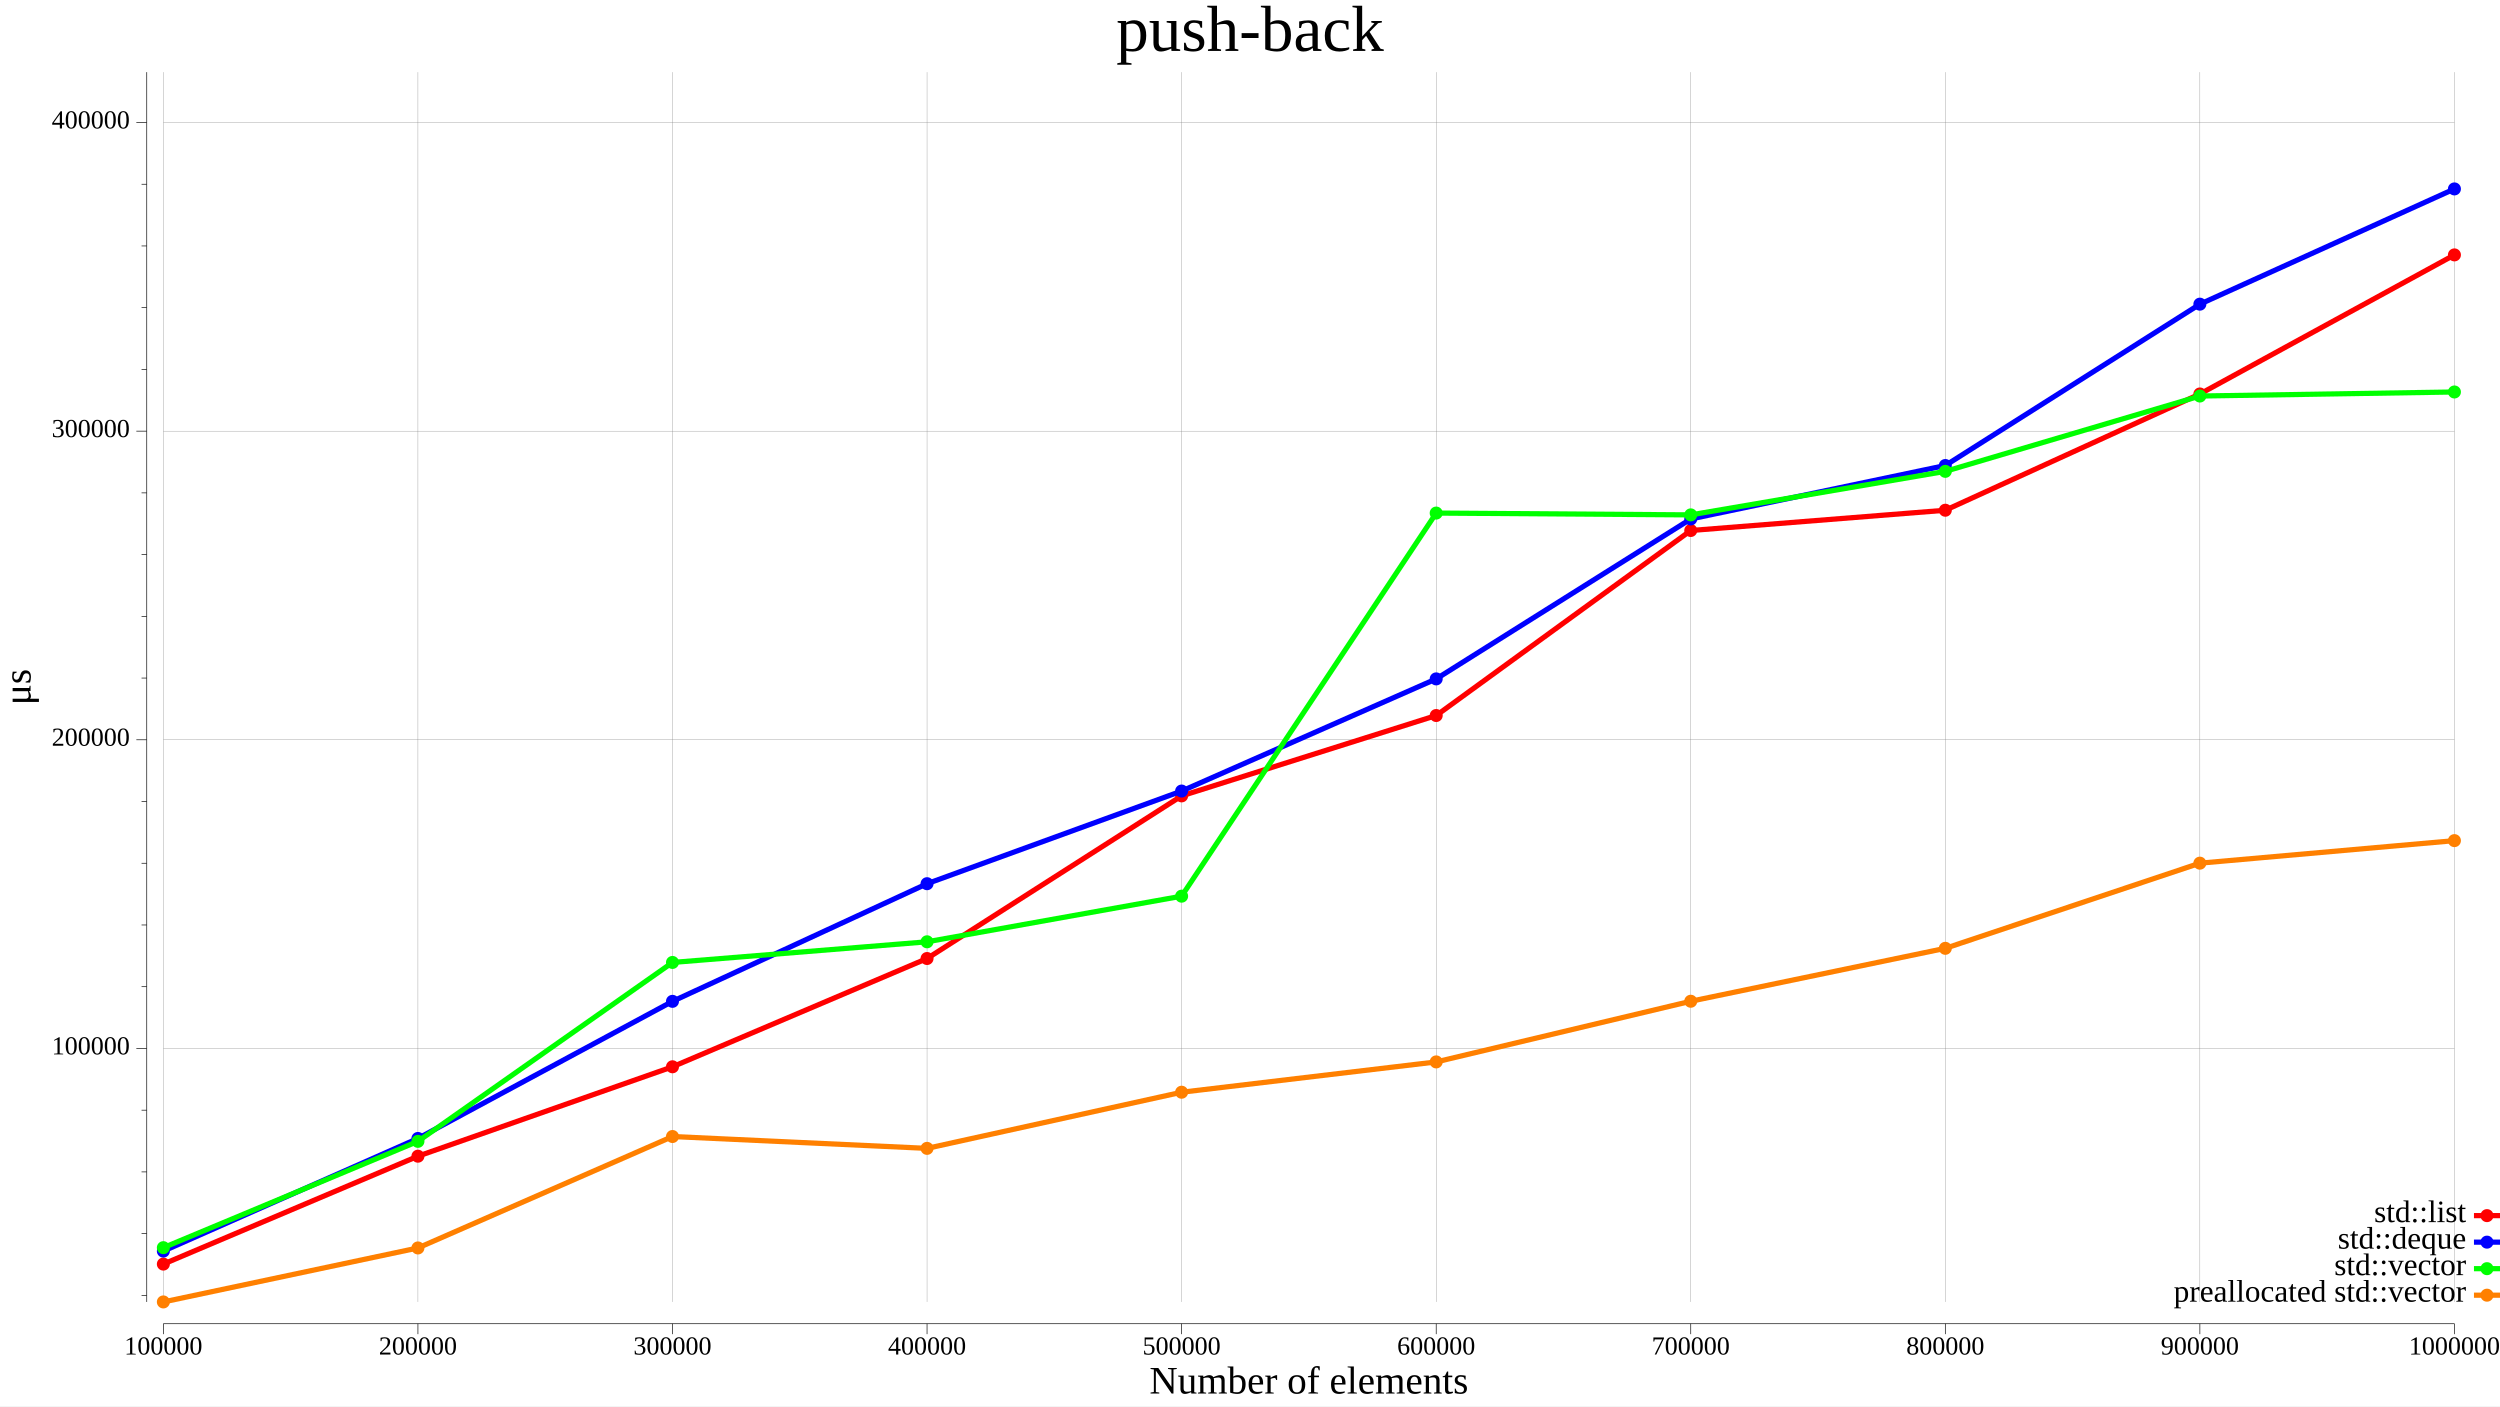
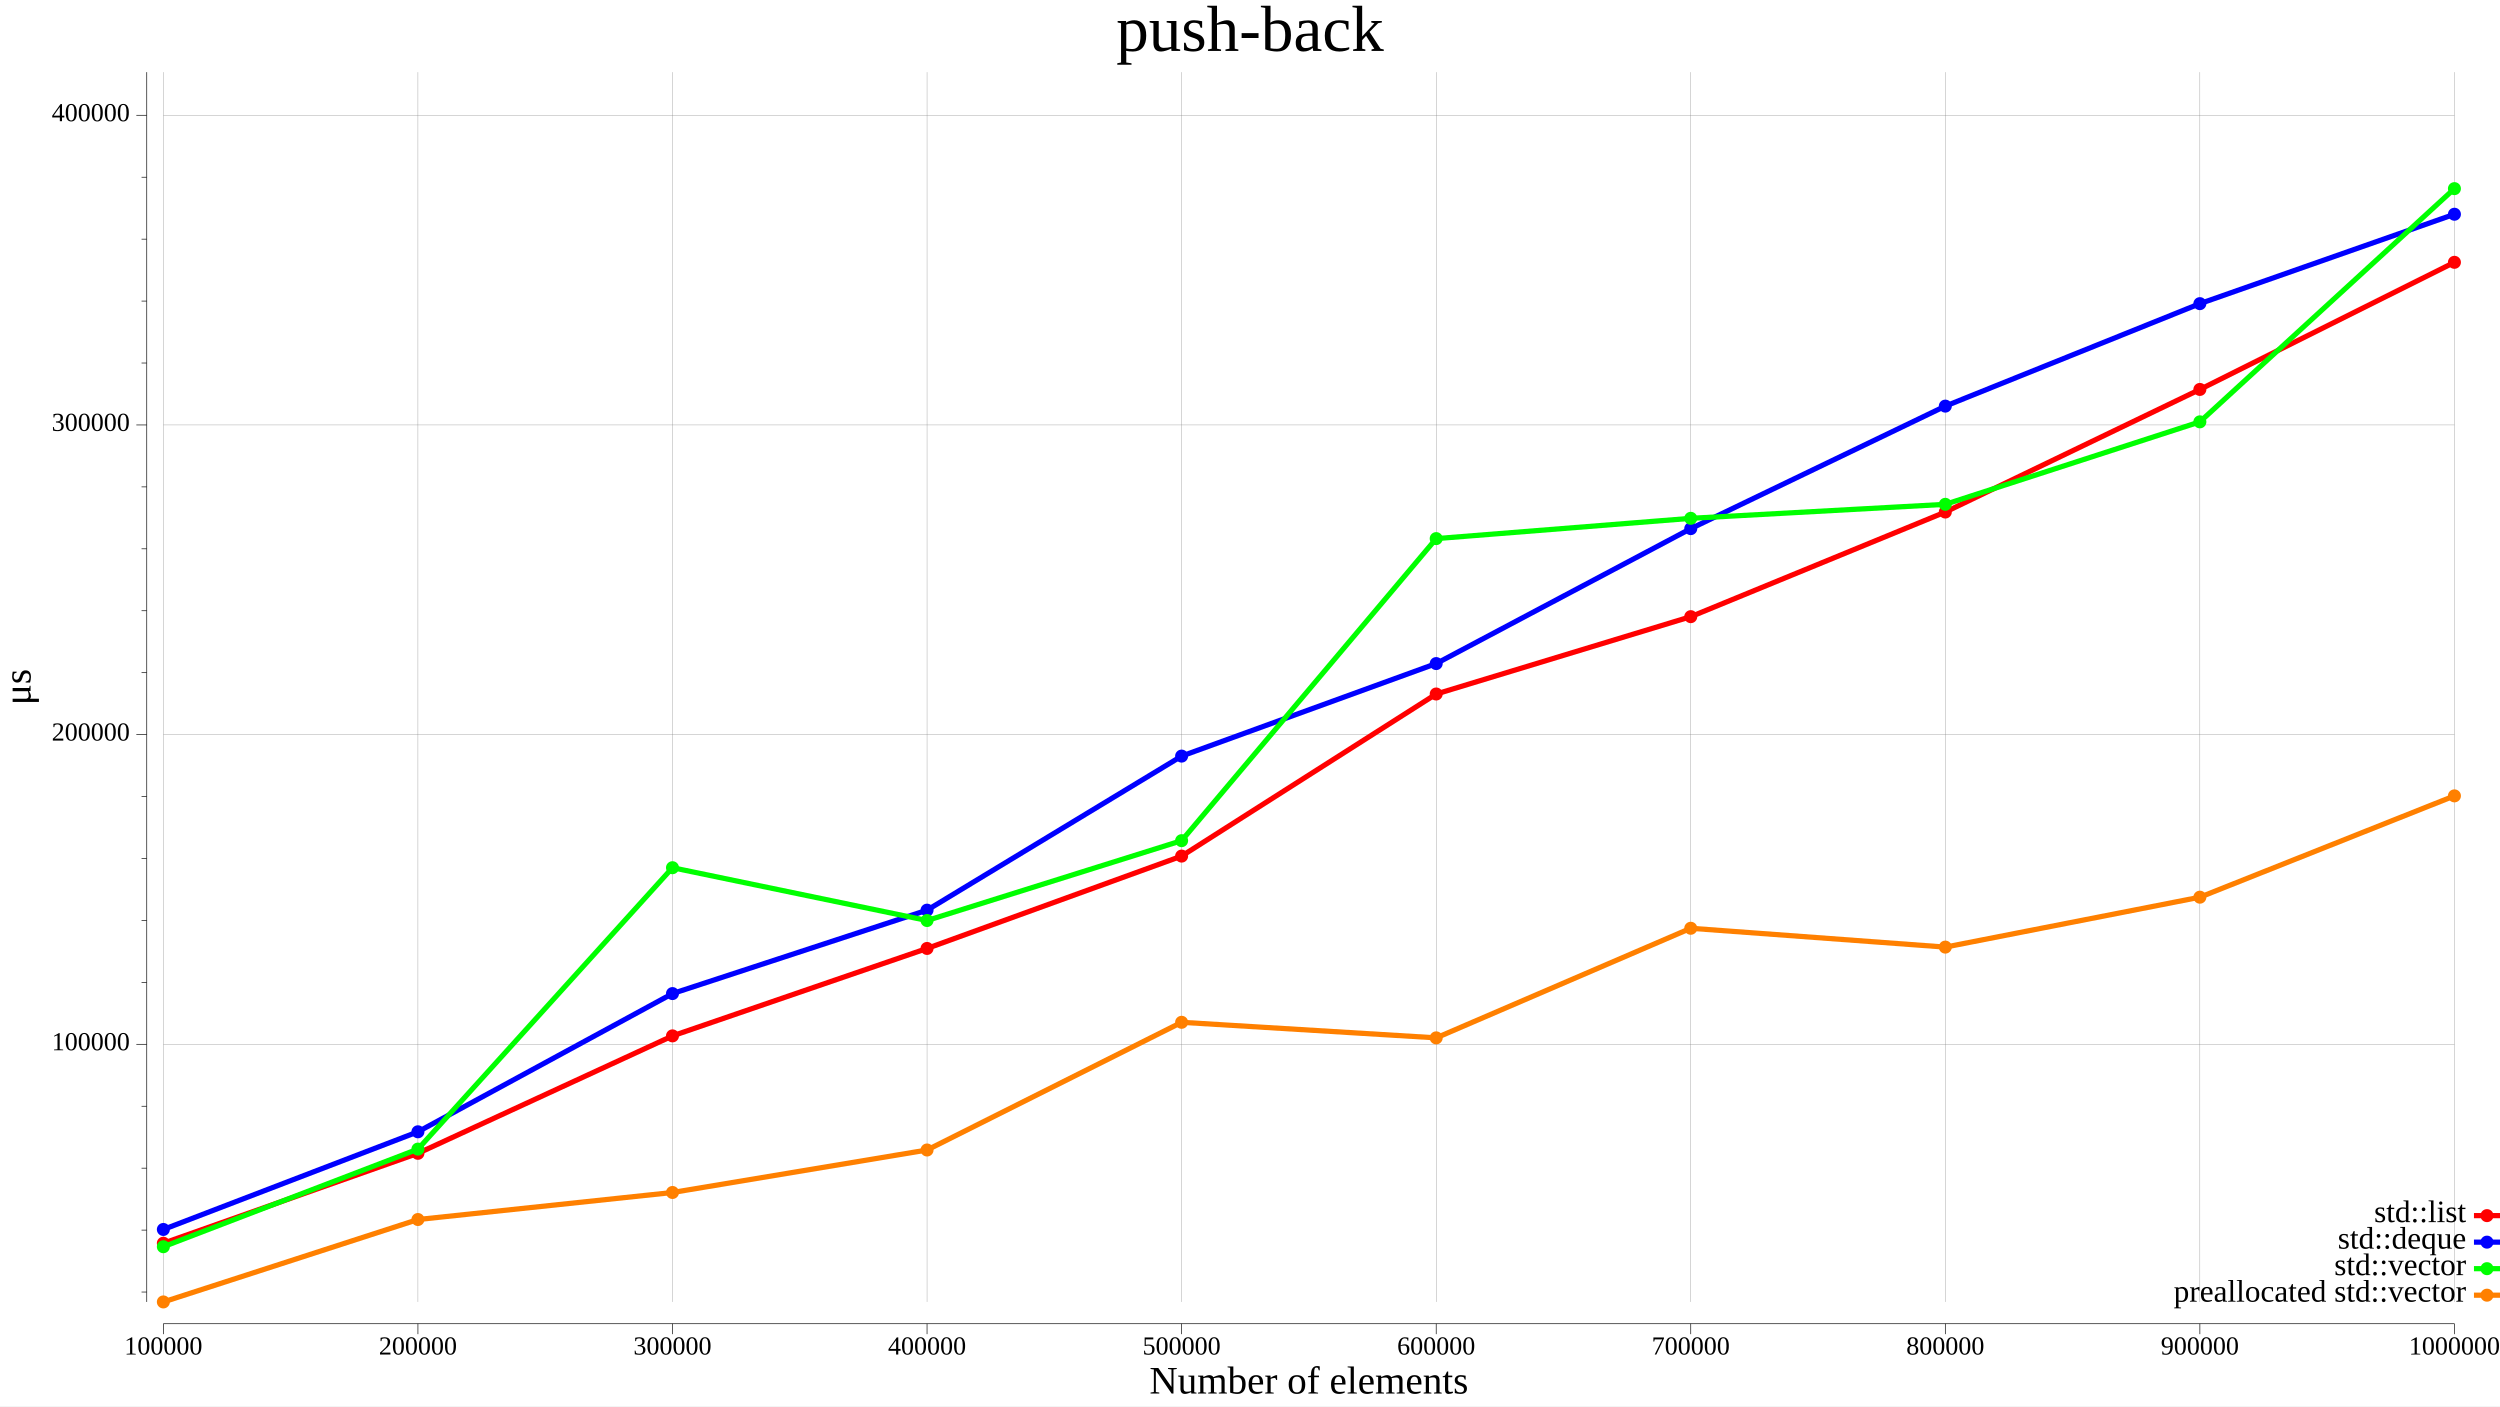
<svg xmlns="http://www.w3.org/2000/svg" width="1920pt" height="1080pt" viewBox="0 0 1920 1080">
  <g transform="scale(1, -1) translate(0, -1080)">
    <path d="M0,0L1920,0L1920,1080L0,1080Z" style="fill:#FFFFFF" />
    <text x="857.25" y="-1040.9" transform="scale(1, -1)" style="font-family:Liberation Serif;font-variant:normal;font-weight:normal;font-style:normal;font-size:50px">push-back</text>
    <text x="882.77" y="-9.756" transform="scale(1, -1)" style="font-family:Liberation Serif;font-variant:normal;font-weight:normal;font-style:normal;font-size:30px">Number of elements</text>
    <text x="95.462" y="-39.727" transform="scale(1, -1)" style="font-family:Liberation Serif;font-variant:normal;font-weight:normal;font-style:normal;font-size:20px">100000</text>
    <text x="290.97" y="-39.727" transform="scale(1, -1)" style="font-family:Liberation Serif;font-variant:normal;font-weight:normal;font-style:normal;font-size:20px">200000</text>
    <text x="486.47" y="-39.727" transform="scale(1, -1)" style="font-family:Liberation Serif;font-variant:normal;font-weight:normal;font-style:normal;font-size:20px">300000</text>
    <text x="681.97" y="-39.727" transform="scale(1, -1)" style="font-family:Liberation Serif;font-variant:normal;font-weight:normal;font-style:normal;font-size:20px">400000</text>
    <text x="877.48" y="-39.727" transform="scale(1, -1)" style="font-family:Liberation Serif;font-variant:normal;font-weight:normal;font-style:normal;font-size:20px">500000</text>
    <text x="1073" y="-39.727" transform="scale(1, -1)" style="font-family:Liberation Serif;font-variant:normal;font-weight:normal;font-style:normal;font-size:20px">600000</text>
    <text x="1268.5" y="-39.727" transform="scale(1, -1)" style="font-family:Liberation Serif;font-variant:normal;font-weight:normal;font-style:normal;font-size:20px">700000</text>
    <text x="1464" y="-39.727" transform="scale(1, -1)" style="font-family:Liberation Serif;font-variant:normal;font-weight:normal;font-style:normal;font-size:20px">800000</text>
    <text x="1659.5" y="-39.727" transform="scale(1, -1)" style="font-family:Liberation Serif;font-variant:normal;font-weight:normal;font-style:normal;font-size:20px">900000</text>
    <text x="1850" y="-39.727" transform="scale(1, -1)" style="font-family:Liberation Serif;font-variant:normal;font-weight:normal;font-style:normal;font-size:20px">1000000</text>
    <path d="M125.46,55.371L125.46,63.371" style="fill:none;stroke:#000000;stroke-width:0.5" />
    <path d="M320.97,55.371L320.97,63.371" style="fill:none;stroke:#000000;stroke-width:0.5" />
    <path d="M516.47,55.371L516.47,63.371" style="fill:none;stroke:#000000;stroke-width:0.5" />
    <path d="M711.97,55.371L711.97,63.371" style="fill:none;stroke:#000000;stroke-width:0.5" />
    <path d="M907.48,55.371L907.48,63.371" style="fill:none;stroke:#000000;stroke-width:0.5" />
    <path d="M1103,55.371L1103,63.371" style="fill:none;stroke:#000000;stroke-width:0.5" />
    <path d="M1298.5,55.371L1298.5,63.371" style="fill:none;stroke:#000000;stroke-width:0.5" />
    <path d="M1494,55.371L1494,63.371" style="fill:none;stroke:#000000;stroke-width:0.5" />
    <path d="M1689.5,55.371L1689.5,63.371" style="fill:none;stroke:#000000;stroke-width:0.5" />
    <path d="M1885,55.371L1885,63.371" style="fill:none;stroke:#000000;stroke-width:0.5" />
    <path d="M125.46,63.371L1885,63.371" style="fill:none;stroke:#000000;stroke-width:0.5" />
    <g transform="rotate(90)">
      <text x="538.49" y="23.467" transform="scale(1, -1)" style="font-family:Liberation Serif;font-variant:normal;font-weight:normal;font-style:normal;font-size:30px">μs</text>
    </g>
-     <text x="39.712" y="-270.23" transform="scale(1, -1)" style="font-family:Liberation Serif;font-variant:normal;font-weight:normal;font-style:normal;font-size:20px">100000</text>
-     <text x="39.712" y="-507.27" transform="scale(1, -1)" style="font-family:Liberation Serif;font-variant:normal;font-weight:normal;font-style:normal;font-size:20px">200000</text>
-     <text x="39.712" y="-744.31" transform="scale(1, -1)" style="font-family:Liberation Serif;font-variant:normal;font-weight:normal;font-style:normal;font-size:20px">300000</text>
-     <text x="39.712" y="-981.35" transform="scale(1, -1)" style="font-family:Liberation Serif;font-variant:normal;font-weight:normal;font-style:normal;font-size:20px">400000</text>
-     <path d="M104.71,274.8L112.71,274.8" style="fill:none;stroke:#000000;stroke-width:0.5" />
-     <path d="M104.71,511.84L112.71,511.84" style="fill:none;stroke:#000000;stroke-width:0.5" />
-     <path d="M104.71,748.88L112.71,748.88" style="fill:none;stroke:#000000;stroke-width:0.5" />
-     <path d="M104.71,985.92L112.71,985.92" style="fill:none;stroke:#000000;stroke-width:0.5" />
-     <path d="M108.71,85.169L112.71,85.169" style="fill:none;stroke:#000000;stroke-width:0.5" />
-     <path d="M108.71,132.58L112.71,132.58" style="fill:none;stroke:#000000;stroke-width:0.5" />
-     <path d="M108.71,179.98L112.71,179.98" style="fill:none;stroke:#000000;stroke-width:0.5" />
-     <path d="M108.71,227.39L112.71,227.39" style="fill:none;stroke:#000000;stroke-width:0.5" />
-     <path d="M108.71,322.21L112.71,322.21" style="fill:none;stroke:#000000;stroke-width:0.5" />
-     <path d="M108.71,369.62L112.71,369.62" style="fill:none;stroke:#000000;stroke-width:0.5" />
-     <path d="M108.71,417.03L112.71,417.03" style="fill:none;stroke:#000000;stroke-width:0.5" />
-     <path d="M108.71,464.43L112.71,464.43" style="fill:none;stroke:#000000;stroke-width:0.5" />
-     <path d="M108.71,559.25L112.71,559.25" style="fill:none;stroke:#000000;stroke-width:0.5" />
-     <path d="M108.71,606.66L112.71,606.66" style="fill:none;stroke:#000000;stroke-width:0.5" />
-     <path d="M108.71,654.07L112.71,654.07" style="fill:none;stroke:#000000;stroke-width:0.5" />
-     <path d="M108.71,701.47L112.71,701.47" style="fill:none;stroke:#000000;stroke-width:0.5" />
-     <path d="M108.71,796.29L112.71,796.29" style="fill:none;stroke:#000000;stroke-width:0.5" />
-     <path d="M108.71,843.7L112.71,843.7" style="fill:none;stroke:#000000;stroke-width:0.5" />
-     <path d="M108.71,891.11L112.71,891.11" style="fill:none;stroke:#000000;stroke-width:0.5" />
-     <path d="M108.71,938.51L112.71,938.51" style="fill:none;stroke:#000000;stroke-width:0.5" />
+     <text x="39.712" y="-273.41" transform="scale(1, -1)" style="font-family:Liberation Serif;font-variant:normal;font-weight:normal;font-style:normal;font-size:20px">100000</text>
+     <text x="39.712" y="-511.24" transform="scale(1, -1)" style="font-family:Liberation Serif;font-variant:normal;font-weight:normal;font-style:normal;font-size:20px">200000</text>
+     <text x="39.712" y="-749.07" transform="scale(1, -1)" style="font-family:Liberation Serif;font-variant:normal;font-weight:normal;font-style:normal;font-size:20px">300000</text>
+     <text x="39.712" y="-986.9" transform="scale(1, -1)" style="font-family:Liberation Serif;font-variant:normal;font-weight:normal;font-style:normal;font-size:20px">400000</text>
+     <path d="M104.71,277.98L112.71,277.98" style="fill:none;stroke:#000000;stroke-width:0.5" />
+     <path d="M104.71,515.81L112.71,515.81" style="fill:none;stroke:#000000;stroke-width:0.5" />
+     <path d="M104.71,753.64L112.71,753.64" style="fill:none;stroke:#000000;stroke-width:0.5" />
+     <path d="M104.71,991.47L112.71,991.47" style="fill:none;stroke:#000000;stroke-width:0.5" />
+     <path d="M108.71,87.716L112.71,87.716" style="fill:none;stroke:#000000;stroke-width:0.5" />
+     <path d="M108.71,135.28L112.71,135.28" style="fill:none;stroke:#000000;stroke-width:0.5" />
+     <path d="M108.71,182.85L112.71,182.85" style="fill:none;stroke:#000000;stroke-width:0.5" />
+     <path d="M108.71,230.41L112.71,230.41" style="fill:none;stroke:#000000;stroke-width:0.5" />
+     <path d="M108.71,325.54L112.71,325.54" style="fill:none;stroke:#000000;stroke-width:0.5" />
+     <path d="M108.71,373.11L112.71,373.11" style="fill:none;stroke:#000000;stroke-width:0.5" />
+     <path d="M108.71,420.68L112.71,420.68" style="fill:none;stroke:#000000;stroke-width:0.5" />
+     <path d="M108.71,468.24L112.71,468.24" style="fill:none;stroke:#000000;stroke-width:0.5" />
+     <path d="M108.71,563.37L112.71,563.37" style="fill:none;stroke:#000000;stroke-width:0.5" />
+     <path d="M108.71,610.94L112.71,610.94" style="fill:none;stroke:#000000;stroke-width:0.5" />
+     <path d="M108.71,658.51L112.71,658.51" style="fill:none;stroke:#000000;stroke-width:0.5" />
+     <path d="M108.71,706.07L112.71,706.07" style="fill:none;stroke:#000000;stroke-width:0.5" />
+     <path d="M108.71,801.2L112.71,801.2" style="fill:none;stroke:#000000;stroke-width:0.5" />
+     <path d="M108.71,848.77L112.71,848.77" style="fill:none;stroke:#000000;stroke-width:0.5" />
+     <path d="M108.71,896.33L112.71,896.33" style="fill:none;stroke:#000000;stroke-width:0.5" />
+     <path d="M108.71,943.9L112.71,943.9" style="fill:none;stroke:#000000;stroke-width:0.5" />
    <path d="M112.71,80.11L112.71,1024.6" style="fill:none;stroke:#000000;stroke-width:0.5" />
    <path d="M125.46,80.11L125.46,1024.6" style="fill:none;stroke:#808080;stroke-width:0.25" />
    <path d="M320.97,80.11L320.97,1024.6" style="fill:none;stroke:#808080;stroke-width:0.25" />
    <path d="M516.47,80.11L516.47,1024.6" style="fill:none;stroke:#808080;stroke-width:0.25" />
    <path d="M711.97,80.11L711.97,1024.6" style="fill:none;stroke:#808080;stroke-width:0.25" />
    <path d="M907.48,80.11L907.48,1024.6" style="fill:none;stroke:#808080;stroke-width:0.25" />
    <path d="M1103,80.11L1103,1024.6" style="fill:none;stroke:#808080;stroke-width:0.25" />
    <path d="M1298.5,80.11L1298.5,1024.6" style="fill:none;stroke:#808080;stroke-width:0.25" />
    <path d="M1494,80.11L1494,1024.6" style="fill:none;stroke:#808080;stroke-width:0.25" />
    <path d="M1689.5,80.11L1689.5,1024.6" style="fill:none;stroke:#808080;stroke-width:0.25" />
    <path d="M1885,80.11L1885,1024.6" style="fill:none;stroke:#808080;stroke-width:0.25" />
-     <path d="M125.46,274.8L1885,274.8" style="fill:none;stroke:#808080;stroke-width:0.25" />
-     <path d="M125.46,511.84L1885,511.84" style="fill:none;stroke:#808080;stroke-width:0.25" />
-     <path d="M125.46,748.88L1885,748.88" style="fill:none;stroke:#808080;stroke-width:0.25" />
-     <path d="M125.46,985.92L1885,985.92" style="fill:none;stroke:#808080;stroke-width:0.25" />
-     <path d="M125.46,109.18L320.97,192.04L516.47,260.71L711.97,343.86L907.48,468.76L1103,530.48L1298.5,672.57L1494,688.14L1689.5,777.42L1885,884.24" style="fill:none;stroke:#FF0000;stroke-width:4" />
-     <path d="M130.46,109.18A5,5 0 1 1 120.46,109.18A5,5 0 1 1 130.46,109.18Z" style="fill:#FF0000" />
-     <path d="M325.97,192.04A5,5 0 1 1 315.97,192.04A5,5 0 1 1 325.97,192.04Z" style="fill:#FF0000" />
-     <path d="M521.47,260.71A5,5 0 1 1 511.47,260.71A5,5 0 1 1 521.47,260.71Z" style="fill:#FF0000" />
-     <path d="M716.97,343.86A5,5 0 1 1 706.97,343.86A5,5 0 1 1 716.97,343.86Z" style="fill:#FF0000" />
-     <path d="M912.48,468.76A5,5 0 1 1 902.48,468.76A5,5 0 1 1 912.48,468.76Z" style="fill:#FF0000" />
-     <path d="M1108,530.48A5,5 0 1 1 1098,530.48A5,5 0 1 1 1108,530.48Z" style="fill:#FF0000" />
-     <path d="M1303.5,672.57A5,5 0 1 1 1293.5,672.57A5,5 0 1 1 1303.5,672.57Z" style="fill:#FF0000" />
-     <path d="M1499,688.14A5,5 0 1 1 1489,688.14A5,5 0 1 1 1499,688.14Z" style="fill:#FF0000" />
-     <path d="M1694.5,777.42A5,5 0 1 1 1684.5,777.42A5,5 0 1 1 1694.5,777.42Z" style="fill:#FF0000" />
-     <path d="M1890,884.24A5,5 0 1 1 1880,884.24A5,5 0 1 1 1890,884.24Z" style="fill:#FF0000" />
-     <path d="M125.46,119.16L320.97,205.67L516.47,310.97L711.97,401.32L907.48,472.47L1103,558.61L1298.5,681.43L1494,722.49L1689.5,846.4L1885,934.91" style="fill:none;stroke:#0000FF;stroke-width:4" />
-     <path d="M130.46,119.16A5,5 0 1 1 120.46,119.16A5,5 0 1 1 130.46,119.16Z" style="fill:#0000FF" />
-     <path d="M325.97,205.67A5,5 0 1 1 315.97,205.67A5,5 0 1 1 325.97,205.67Z" style="fill:#0000FF" />
-     <path d="M521.47,310.97A5,5 0 1 1 511.47,310.97A5,5 0 1 1 521.47,310.97Z" style="fill:#0000FF" />
-     <path d="M716.97,401.32A5,5 0 1 1 706.97,401.32A5,5 0 1 1 716.97,401.32Z" style="fill:#0000FF" />
-     <path d="M912.48,472.47A5,5 0 1 1 902.48,472.47A5,5 0 1 1 912.48,472.47Z" style="fill:#0000FF" />
-     <path d="M1108,558.61A5,5 0 1 1 1098,558.61A5,5 0 1 1 1108,558.61Z" style="fill:#0000FF" />
-     <path d="M1303.5,681.43A5,5 0 1 1 1293.5,681.43A5,5 0 1 1 1303.5,681.43Z" style="fill:#0000FF" />
-     <path d="M1499,722.49A5,5 0 1 1 1489,722.49A5,5 0 1 1 1499,722.49Z" style="fill:#0000FF" />
-     <path d="M1694.5,846.4A5,5 0 1 1 1684.5,846.4A5,5 0 1 1 1694.5,846.4Z" style="fill:#0000FF" />
-     <path d="M1890,934.91A5,5 0 1 1 1880,934.91A5,5 0 1 1 1890,934.91Z" style="fill:#0000FF" />
-     <path d="M125.46,121.79L320.97,203.44L516.47,340.84L711.97,356.7L907.48,391.74L1103,685.96L1298.5,684.57L1494,718L1689.5,775.85L1885,778.96" style="fill:none;stroke:#00FF00;stroke-width:4" />
-     <path d="M130.46,121.79A5,5 0 1 1 120.46,121.79A5,5 0 1 1 130.46,121.79Z" style="fill:#00FF00" />
-     <path d="M325.97,203.44A5,5 0 1 1 315.97,203.44A5,5 0 1 1 325.97,203.44Z" style="fill:#00FF00" />
-     <path d="M521.47,340.84A5,5 0 1 1 511.47,340.84A5,5 0 1 1 521.47,340.84Z" style="fill:#00FF00" />
-     <path d="M716.97,356.7A5,5 0 1 1 706.97,356.7A5,5 0 1 1 716.97,356.7Z" style="fill:#00FF00" />
-     <path d="M912.48,391.74A5,5 0 1 1 902.48,391.74A5,5 0 1 1 912.48,391.74Z" style="fill:#00FF00" />
-     <path d="M1108,685.96A5,5 0 1 1 1098,685.96A5,5 0 1 1 1108,685.96Z" style="fill:#00FF00" />
-     <path d="M1303.5,684.57A5,5 0 1 1 1293.5,684.57A5,5 0 1 1 1303.5,684.57Z" style="fill:#00FF00" />
-     <path d="M1499,718A5,5 0 1 1 1489,718A5,5 0 1 1 1499,718Z" style="fill:#00FF00" />
-     <path d="M1694.5,775.85A5,5 0 1 1 1684.5,775.85A5,5 0 1 1 1694.5,775.85Z" style="fill:#00FF00" />
-     <path d="M1890,778.96A5,5 0 1 1 1880,778.96A5,5 0 1 1 1890,778.96Z" style="fill:#00FF00" />
-     <path d="M125.46,80.11L320.97,121.57L516.47,207.15L711.97,198.05L907.48,241.17L1103,264.45L1298.5,311.04L1494,351.69L1689.5,417.09L1885,434.4" style="fill:none;stroke:#FF8000;stroke-width:4" />
+     <path d="M125.46,277.98L1885,277.98" style="fill:none;stroke:#808080;stroke-width:0.25" />
+     <path d="M125.46,515.81L1885,515.81" style="fill:none;stroke:#808080;stroke-width:0.25" />
+     <path d="M125.46,753.64L1885,753.64" style="fill:none;stroke:#808080;stroke-width:0.25" />
+     <path d="M125.46,991.47L1885,991.47" style="fill:none;stroke:#808080;stroke-width:0.25" />
+     <path d="M125.46,125.2L320.97,194.25L516.47,284.44L711.97,351.59L907.48,422.52L1103,547L1298.5,606.4L1494,686.76L1689.5,780.91L1885,878.54" style="fill:none;stroke:#FF0000;stroke-width:4" />
+     <path d="M130.46,125.2A5,5 0 1 1 120.46,125.2A5,5 0 1 1 130.46,125.2Z" style="fill:#FF0000" />
+     <path d="M325.97,194.25A5,5 0 1 1 315.97,194.25A5,5 0 1 1 325.97,194.25Z" style="fill:#FF0000" />
+     <path d="M521.47,284.44A5,5 0 1 1 511.47,284.44A5,5 0 1 1 521.47,284.44Z" style="fill:#FF0000" />
+     <path d="M716.97,351.59A5,5 0 1 1 706.97,351.59A5,5 0 1 1 716.97,351.59Z" style="fill:#FF0000" />
+     <path d="M912.48,422.52A5,5 0 1 1 902.48,422.52A5,5 0 1 1 912.48,422.52Z" style="fill:#FF0000" />
+     <path d="M1108,547A5,5 0 1 1 1098,547A5,5 0 1 1 1108,547Z" style="fill:#FF0000" />
+     <path d="M1303.5,606.4A5,5 0 1 1 1293.5,606.4A5,5 0 1 1 1303.5,606.4Z" style="fill:#FF0000" />
+     <path d="M1499,686.76A5,5 0 1 1 1489,686.76A5,5 0 1 1 1499,686.76Z" style="fill:#FF0000" />
+     <path d="M1694.5,780.91A5,5 0 1 1 1684.5,780.91A5,5 0 1 1 1694.5,780.91Z" style="fill:#FF0000" />
+     <path d="M1890,878.54A5,5 0 1 1 1880,878.54A5,5 0 1 1 1890,878.54Z" style="fill:#FF0000" />
+     <path d="M125.46,135.77L320.97,210.78L516.47,316.93L711.97,380.99L907.48,499.32L1103,570.38L1298.5,674.02L1494,768.1L1689.5,846.8L1885,915.46" style="fill:none;stroke:#0000FF;stroke-width:4" />
+     <path d="M130.46,135.77A5,5 0 1 1 120.46,135.77A5,5 0 1 1 130.46,135.77Z" style="fill:#0000FF" />
+     <path d="M325.97,210.78A5,5 0 1 1 315.97,210.78A5,5 0 1 1 325.97,210.78Z" style="fill:#0000FF" />
+     <path d="M521.47,316.93A5,5 0 1 1 511.47,316.93A5,5 0 1 1 521.47,316.93Z" style="fill:#0000FF" />
+     <path d="M716.97,380.99A5,5 0 1 1 706.97,380.99A5,5 0 1 1 716.97,380.99Z" style="fill:#0000FF" />
+     <path d="M912.48,499.32A5,5 0 1 1 902.48,499.32A5,5 0 1 1 912.48,499.32Z" style="fill:#0000FF" />
+     <path d="M1108,570.38A5,5 0 1 1 1098,570.38A5,5 0 1 1 1108,570.38Z" style="fill:#0000FF" />
+     <path d="M1303.5,674.02A5,5 0 1 1 1293.5,674.02A5,5 0 1 1 1303.5,674.02Z" style="fill:#0000FF" />
+     <path d="M1499,768.1A5,5 0 1 1 1489,768.1A5,5 0 1 1 1499,768.1Z" style="fill:#0000FF" />
+     <path d="M1694.5,846.8A5,5 0 1 1 1684.5,846.8A5,5 0 1 1 1694.5,846.8Z" style="fill:#0000FF" />
+     <path d="M1890,915.46A5,5 0 1 1 1880,915.46A5,5 0 1 1 1890,915.46Z" style="fill:#0000FF" />
+     <path d="M125.46,122.52L320.97,197.48L516.47,413.6L711.97,373.04L907.48,434.37L1103,666.35L1298.5,681.93L1494,692.68L1689.5,756.02L1885,935.13" style="fill:none;stroke:#00FF00;stroke-width:4" />
+     <path d="M130.46,122.52A5,5 0 1 1 120.46,122.52A5,5 0 1 1 130.46,122.52Z" style="fill:#00FF00" />
+     <path d="M325.97,197.48A5,5 0 1 1 315.97,197.48A5,5 0 1 1 325.97,197.48Z" style="fill:#00FF00" />
+     <path d="M521.47,413.6A5,5 0 1 1 511.47,413.6A5,5 0 1 1 521.47,413.6Z" style="fill:#00FF00" />
+     <path d="M716.97,373.04A5,5 0 1 1 706.97,373.04A5,5 0 1 1 716.97,373.04Z" style="fill:#00FF00" />
+     <path d="M912.48,434.37A5,5 0 1 1 902.48,434.37A5,5 0 1 1 912.48,434.37Z" style="fill:#00FF00" />
+     <path d="M1108,666.35A5,5 0 1 1 1098,666.35A5,5 0 1 1 1108,666.35Z" style="fill:#00FF00" />
+     <path d="M1303.5,681.93A5,5 0 1 1 1293.5,681.93A5,5 0 1 1 1303.5,681.93Z" style="fill:#00FF00" />
+     <path d="M1499,692.68A5,5 0 1 1 1489,692.68A5,5 0 1 1 1499,692.68Z" style="fill:#00FF00" />
+     <path d="M1694.5,756.02A5,5 0 1 1 1684.5,756.02A5,5 0 1 1 1694.5,756.02Z" style="fill:#00FF00" />
+     <path d="M1890,935.13A5,5 0 1 1 1880,935.13A5,5 0 1 1 1890,935.13Z" style="fill:#00FF00" />
+     <path d="M125.46,80.11L320.97,143.41L516.47,164.17L711.97,196.8L907.48,294.87L1103,282.92L1298.5,367.09L1494,352.62L1689.5,390.96L1885,468.77" style="fill:none;stroke:#FF8000;stroke-width:4" />
    <path d="M130.46,80.11A5,5 0 1 1 120.46,80.11A5,5 0 1 1 130.46,80.11Z" style="fill:#FF8000" />
-     <path d="M325.97,121.57A5,5 0 1 1 315.97,121.57A5,5 0 1 1 325.97,121.57Z" style="fill:#FF8000" />
-     <path d="M521.47,207.15A5,5 0 1 1 511.47,207.15A5,5 0 1 1 521.47,207.15Z" style="fill:#FF8000" />
-     <path d="M716.97,198.05A5,5 0 1 1 706.97,198.05A5,5 0 1 1 716.97,198.05Z" style="fill:#FF8000" />
-     <path d="M912.48,241.17A5,5 0 1 1 902.48,241.17A5,5 0 1 1 912.48,241.17Z" style="fill:#FF8000" />
-     <path d="M1108,264.45A5,5 0 1 1 1098,264.45A5,5 0 1 1 1108,264.45Z" style="fill:#FF8000" />
-     <path d="M1303.5,311.04A5,5 0 1 1 1293.5,311.04A5,5 0 1 1 1303.5,311.04Z" style="fill:#FF8000" />
-     <path d="M1499,351.69A5,5 0 1 1 1489,351.69A5,5 0 1 1 1499,351.69Z" style="fill:#FF8000" />
-     <path d="M1694.5,417.09A5,5 0 1 1 1684.5,417.09A5,5 0 1 1 1694.5,417.09Z" style="fill:#FF8000" />
-     <path d="M1890,434.4A5,5 0 1 1 1880,434.4A5,5 0 1 1 1890,434.4Z" style="fill:#FF8000" />
+     <path d="M325.97,143.41A5,5 0 1 1 315.97,143.41A5,5 0 1 1 325.97,143.41Z" style="fill:#FF8000" />
+     <path d="M521.47,164.17A5,5 0 1 1 511.47,164.17A5,5 0 1 1 521.47,164.17Z" style="fill:#FF8000" />
+     <path d="M716.97,196.8A5,5 0 1 1 706.97,196.8A5,5 0 1 1 716.97,196.8Z" style="fill:#FF8000" />
+     <path d="M912.48,294.87A5,5 0 1 1 902.48,294.87A5,5 0 1 1 912.48,294.87Z" style="fill:#FF8000" />
+     <path d="M1108,282.92A5,5 0 1 1 1098,282.92A5,5 0 1 1 1108,282.92Z" style="fill:#FF8000" />
+     <path d="M1303.5,367.09A5,5 0 1 1 1293.5,367.09A5,5 0 1 1 1303.5,367.09Z" style="fill:#FF8000" />
+     <path d="M1499,352.62A5,5 0 1 1 1489,352.62A5,5 0 1 1 1499,352.62Z" style="fill:#FF8000" />
+     <path d="M1694.5,390.96A5,5 0 1 1 1684.5,390.96A5,5 0 1 1 1694.5,390.96Z" style="fill:#FF8000" />
+     <path d="M1890,468.77A5,5 0 1 1 1880,468.77A5,5 0 1 1 1890,468.77Z" style="fill:#FF8000" />
    <path d="M1900,146.4L1920,146.4" style="fill:none;stroke:#FF0000;stroke-width:4" />
    <path d="M1915,146.4A5,5 0 1 1 1905,146.4A5,5 0 1 1 1915,146.4Z" style="fill:#FF0000" />
    <text x="1823.3" y="-141.42" transform="scale(1, -1)" style="font-family:Liberation Serif;font-variant:normal;font-weight:normal;font-style:normal;font-size:24px">std::list</text>
    <path d="M1900,126.03L1920,126.03" style="fill:none;stroke:#0000FF;stroke-width:4" />
    <path d="M1915,126.03A5,5 0 1 1 1905,126.03A5,5 0 1 1 1915,126.03Z" style="fill:#0000FF" />
    <text x="1795.4" y="-121.05" transform="scale(1, -1)" style="font-family:Liberation Serif;font-variant:normal;font-weight:normal;font-style:normal;font-size:24px">std::deque</text>
    <path d="M1900,105.66L1920,105.66" style="fill:none;stroke:#00FF00;stroke-width:4" />
    <path d="M1915,105.66A5,5 0 1 1 1905,105.66A5,5 0 1 1 1915,105.66Z" style="fill:#00FF00" />
    <text x="1792.7" y="-100.69" transform="scale(1, -1)" style="font-family:Liberation Serif;font-variant:normal;font-weight:normal;font-style:normal;font-size:24px">std::vector</text>
    <path d="M1900,85.294L1920,85.294" style="fill:none;stroke:#FF8000;stroke-width:4" />
    <path d="M1915,85.294A5,5 0 1 1 1905,85.294A5,5 0 1 1 1915,85.294Z" style="fill:#FF8000" />
    <text x="1669.4" y="-80.319" transform="scale(1, -1)" style="font-family:Liberation Serif;font-variant:normal;font-weight:normal;font-style:normal;font-size:24px">preallocated std::vector</text>
  </g>
</svg>
